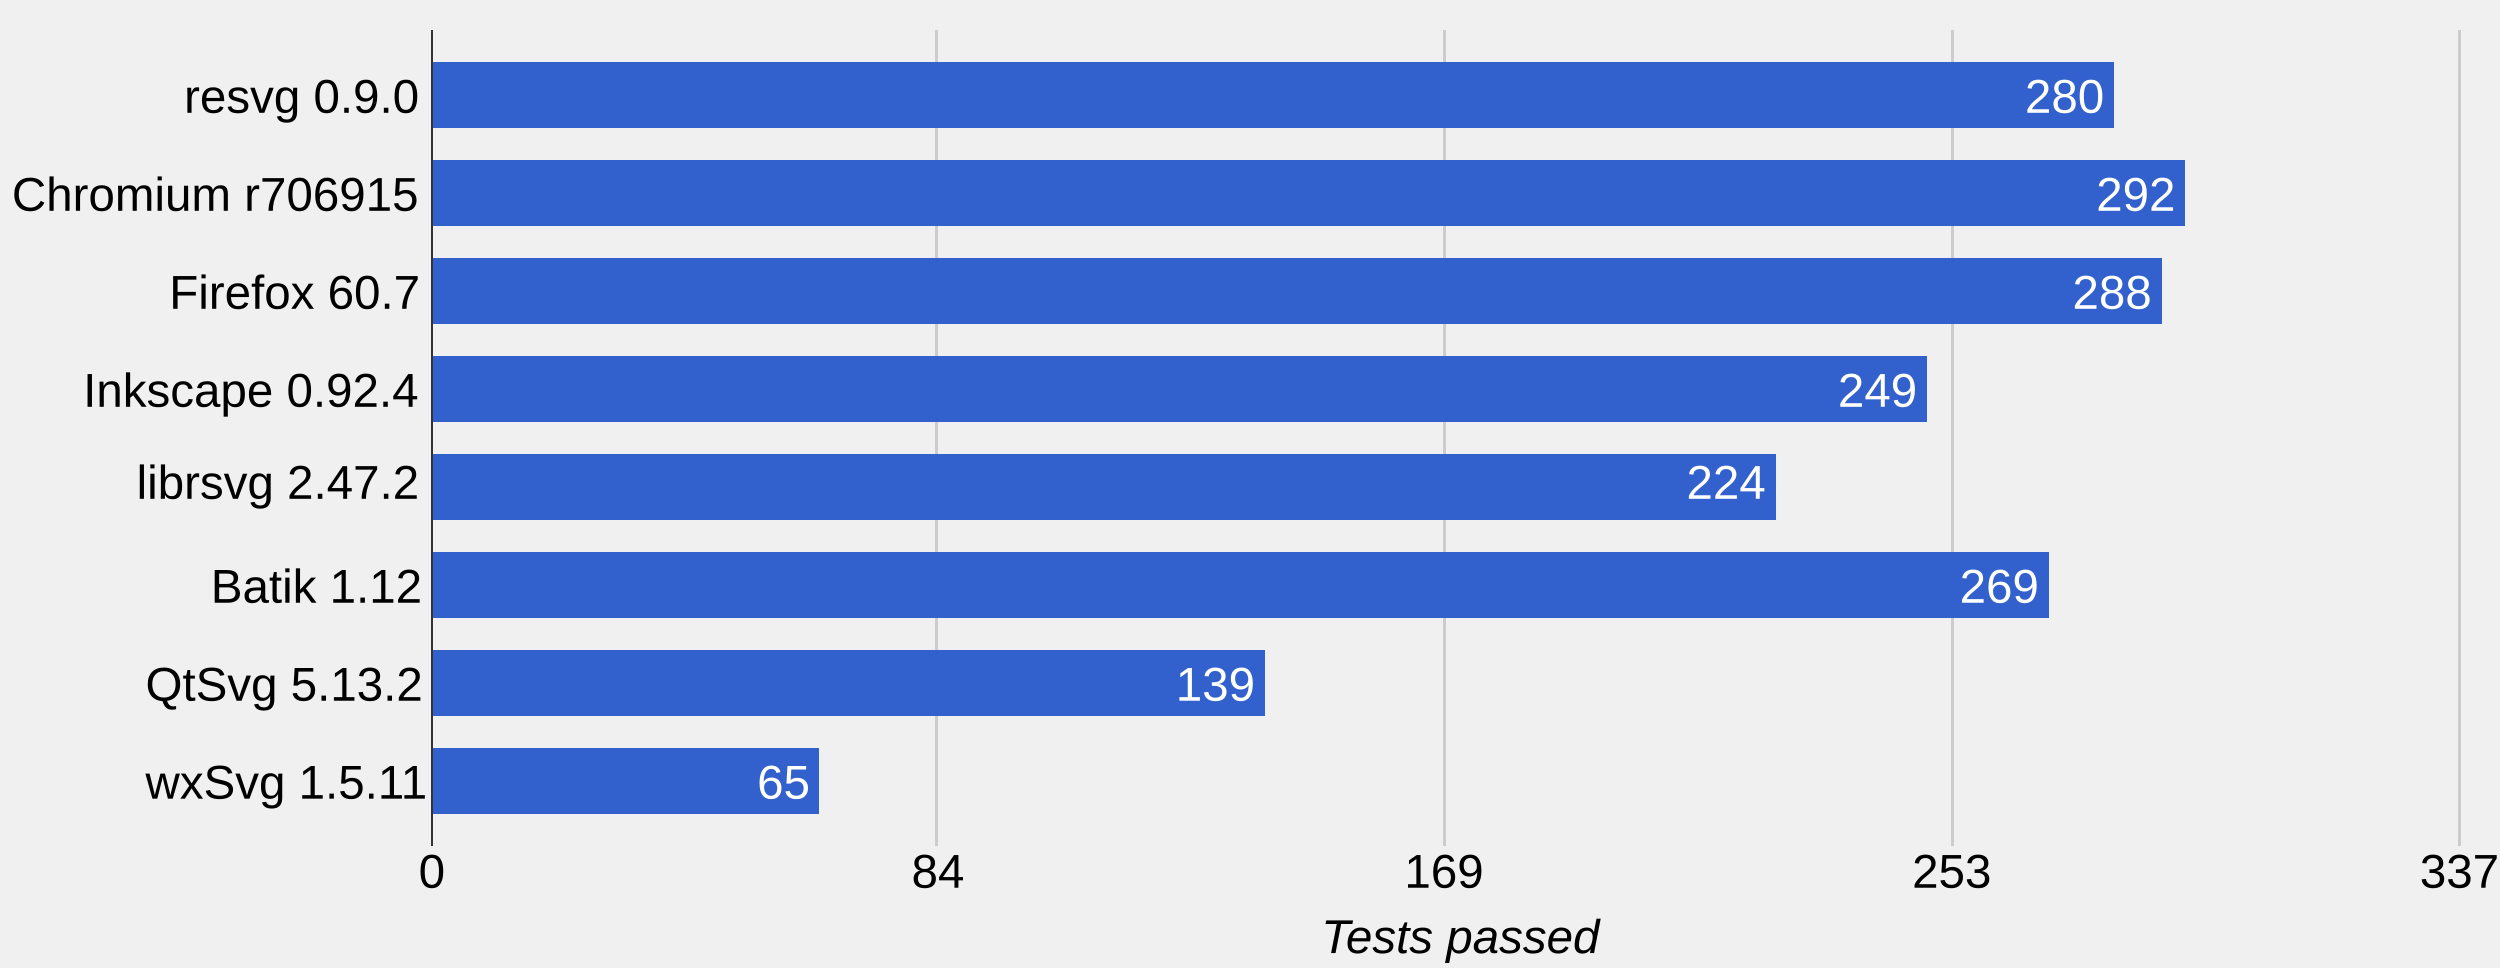
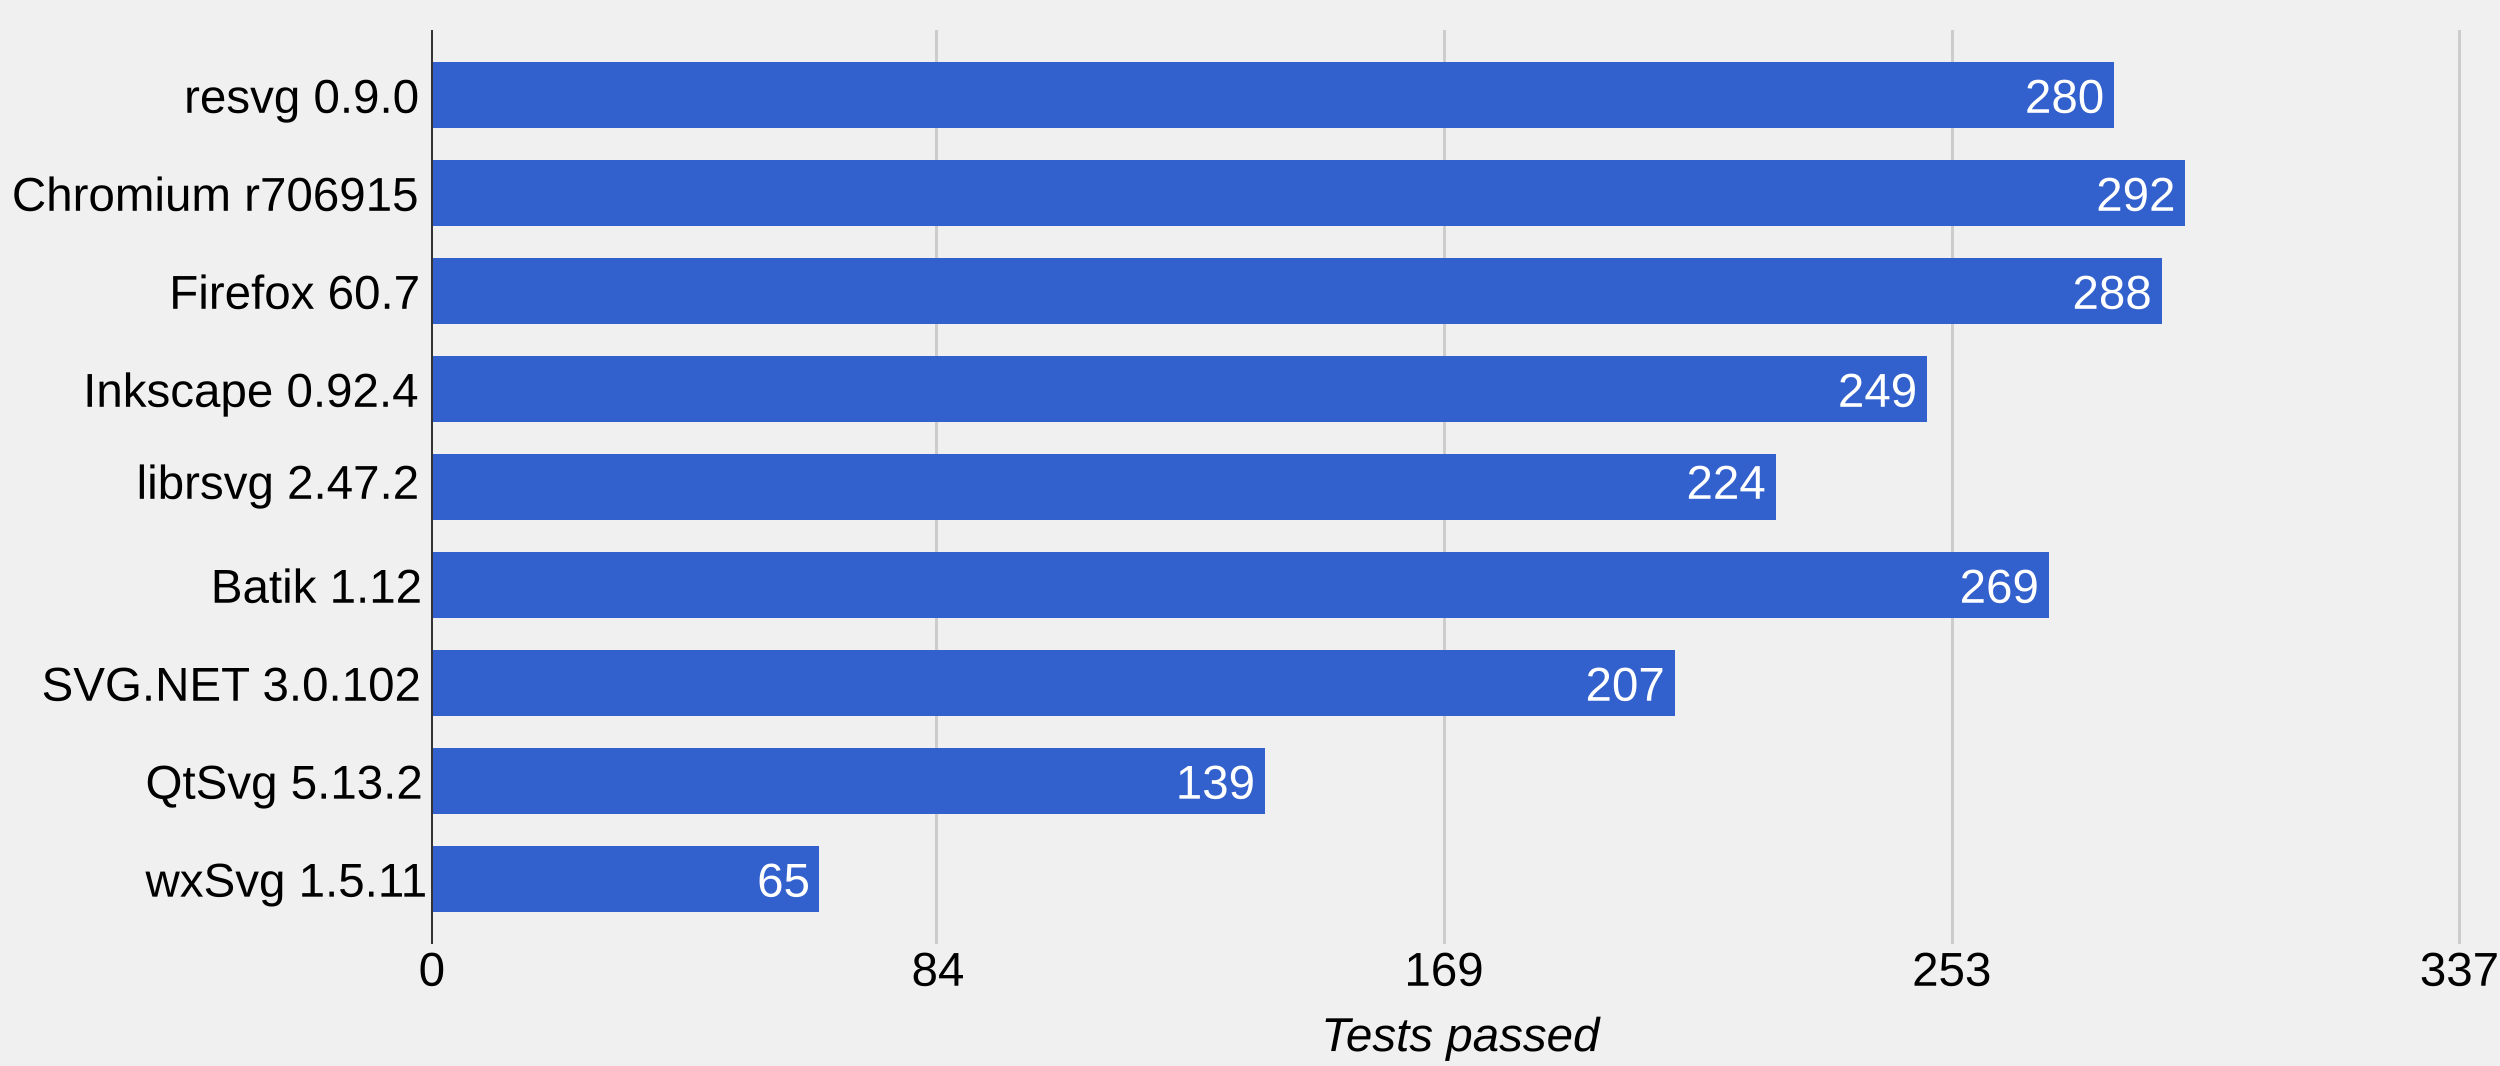
- <svg xmlns="http://www.w3.org/2000/svg" height="326" shape-rendering="crispEdges" width="842">
+ <svg xmlns="http://www.w3.org/2000/svg" height="359" shape-rendering="crispEdges" width="842">
  <text font-family="Arial" font-size="16" x="62" y="38">resvg 0.9.0</text>
  <text font-family="Arial" font-size="16" x="4" y="71">Chromium r706915</text>
  <text font-family="Arial" font-size="16" x="57" y="104">Firefox 60.7</text>
  <text font-family="Arial" font-size="16" x="28" y="137">Inkscape 0.92.4</text>
  <text font-family="Arial" font-size="16" x="46" y="168">librsvg 2.47.2</text>
  <text font-family="Arial" font-size="16" x="71" y="203">Batik 1.12</text>
-   <text font-family="Arial" font-size="16" x="49" y="236">QtSvg 5.13.2</text>
-   <text font-family="Arial" font-size="16" x="49" y="269">wxSvg 1.5.11</text>
-   <rect fill="#ccc" height="275" width="1" x="145" y="10" />
-   <text fill="#000" font-family="Arial" font-size="16" x="141" y="299">0</text>
-   <rect fill="#ccc" height="275" width="1" x="315" y="10" />
-   <text fill="#000" font-family="Arial" font-size="16" x="307" y="299">84</text>
-   <rect fill="#ccc" height="275" width="1" x="486" y="10" />
-   <text fill="#000" font-family="Arial" font-size="16" x="473" y="299">169</text>
-   <rect fill="#ccc" height="275" width="1" x="657" y="10" />
-   <text fill="#000" font-family="Arial" font-size="16" x="644" y="299">253</text>
-   <rect fill="#ccc" height="275" width="1" x="828" y="10" />
-   <text fill="#000" font-family="Arial" font-size="16" x="815" y="299">337</text>
+   <text font-family="Arial" font-size="16" x="14" y="236">SVG.NET 3.0.102</text>
+   <text font-family="Arial" font-size="16" x="49" y="269">QtSvg 5.13.2</text>
+   <text font-family="Arial" font-size="16" x="49" y="302">wxSvg 1.5.11</text>
+   <rect fill="#ccc" height="308" width="1" x="145" y="10" />
+   <text fill="#000" font-family="Arial" font-size="16" x="141" y="332">0</text>
+   <rect fill="#ccc" height="308" width="1" x="315" y="10" />
+   <text fill="#000" font-family="Arial" font-size="16" x="307" y="332">84</text>
+   <rect fill="#ccc" height="308" width="1" x="486" y="10" />
+   <text fill="#000" font-family="Arial" font-size="16" x="473" y="332">169</text>
+   <rect fill="#ccc" height="308" width="1" x="657" y="10" />
+   <text fill="#000" font-family="Arial" font-size="16" x="644" y="332">253</text>
+   <rect fill="#ccc" height="308" width="1" x="828" y="10" />
+   <text fill="#000" font-family="Arial" font-size="16" x="815" y="332">337</text>
  <rect fill="#3260cd" height="22" width="567" x="145" y="21" />
  <text fill="#fff" font-family="Arial" font-size="16" x="682" y="38">280</text>
  <rect fill="#3260cd" height="22" width="591" x="145" y="54" />
  <text fill="#fff" font-family="Arial" font-size="16" x="706" y="71">292</text>
  <rect fill="#3260cd" height="22" width="583" x="145" y="87" />
  <text fill="#fff" font-family="Arial" font-size="16" x="698" y="104">288</text>
  <rect fill="#3260cd" height="22" width="504" x="145" y="120" />
  <text fill="#fff" font-family="Arial" font-size="16" x="619" y="137">249</text>
  <rect fill="#3260cd" height="22" width="453" x="145" y="153" />
  <text fill="#fff" font-family="Arial" font-size="16" x="568" y="168">224</text>
  <rect fill="#3260cd" height="22" width="545" x="145" y="186" />
  <text fill="#fff" font-family="Arial" font-size="16" x="660" y="203">269</text>
-   <rect fill="#3260cd" height="22" width="281" x="145" y="219" />
-   <text fill="#fff" font-family="Arial" font-size="16" x="396" y="236">139</text>
-   <rect fill="#3260cd" height="22" width="131" x="145" y="252" />
-   <text fill="#fff" font-family="Arial" font-size="16" x="255" y="269">65</text>
-   <rect fill="#333" height="275" width="1" x="145" y="10" />
-   <text font-family="Arial" font-size="16" font-style="italic" x="445" y="321">Tests passed</text>
+   <rect fill="#3260cd" height="22" width="419" x="145" y="219" />
+   <text fill="#fff" font-family="Arial" font-size="16" x="534" y="236">207</text>
+   <rect fill="#3260cd" height="22" width="281" x="145" y="252" />
+   <text fill="#fff" font-family="Arial" font-size="16" x="396" y="269">139</text>
+   <rect fill="#3260cd" height="22" width="131" x="145" y="285" />
+   <text fill="#fff" font-family="Arial" font-size="16" x="255" y="302">65</text>
+   <rect fill="#333" height="308" width="1" x="145" y="10" />
+   <text font-family="Arial" font-size="16" font-style="italic" x="445" y="354">Tests passed</text>
</svg>
